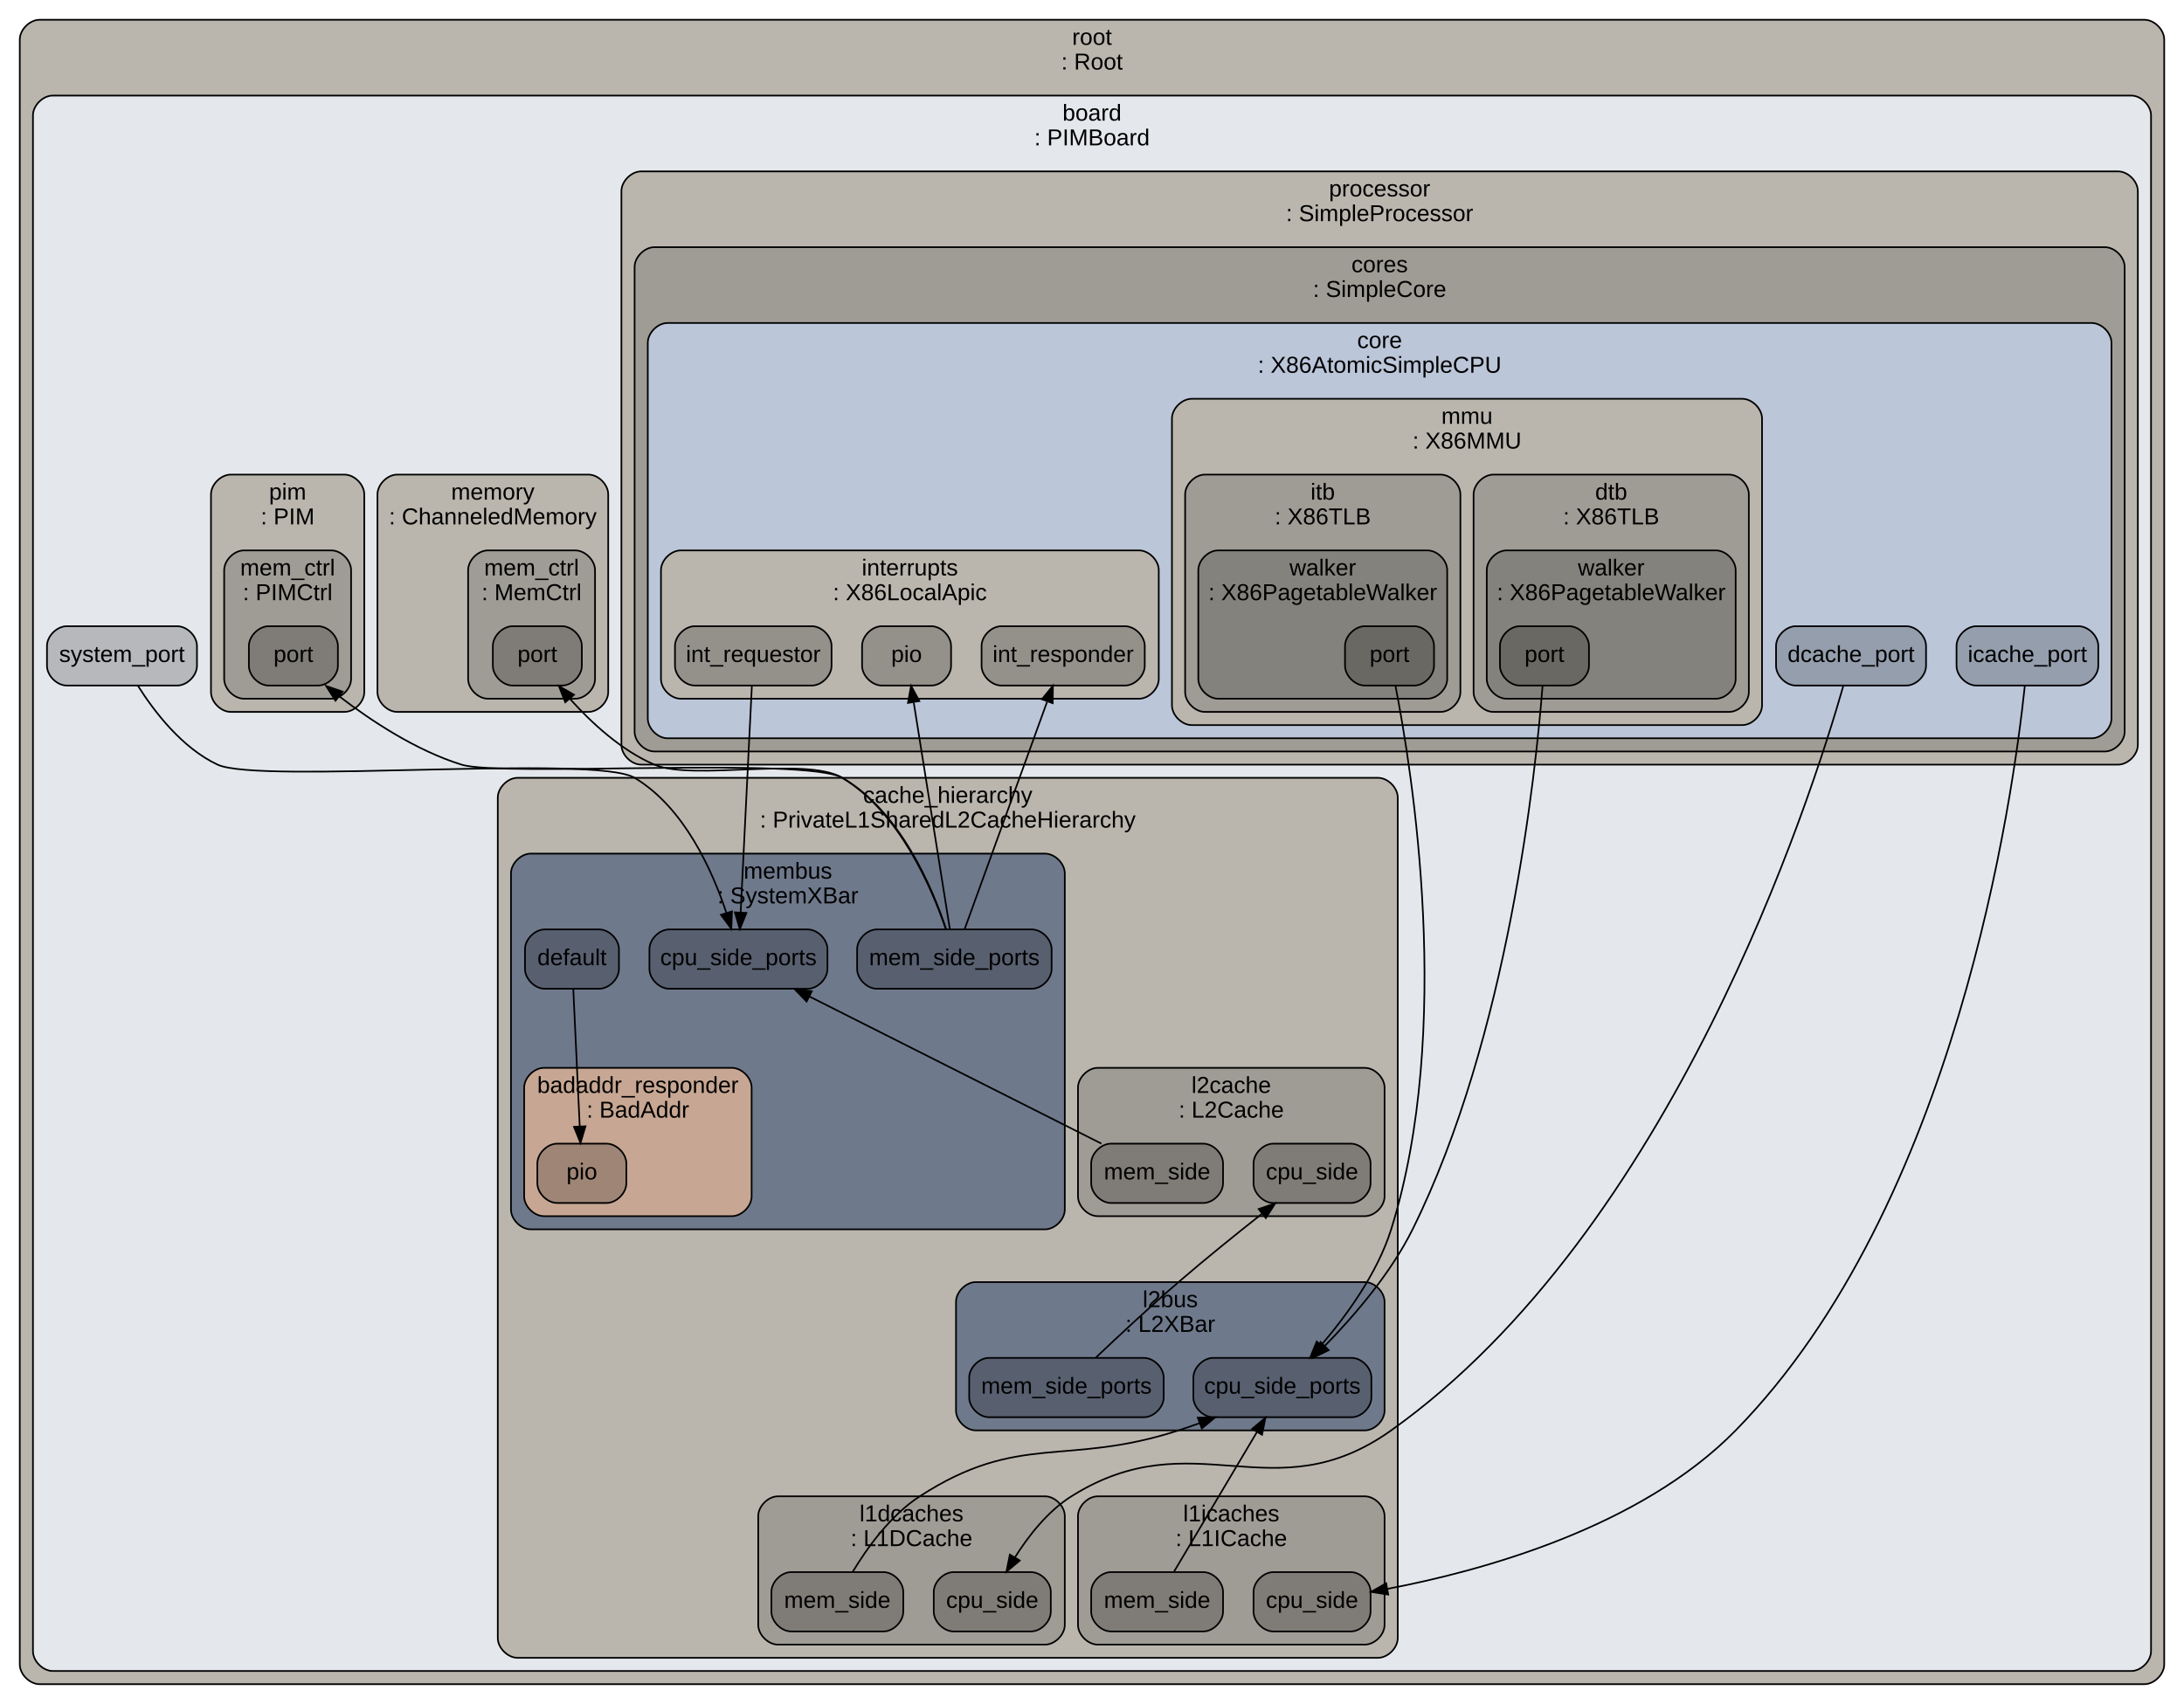
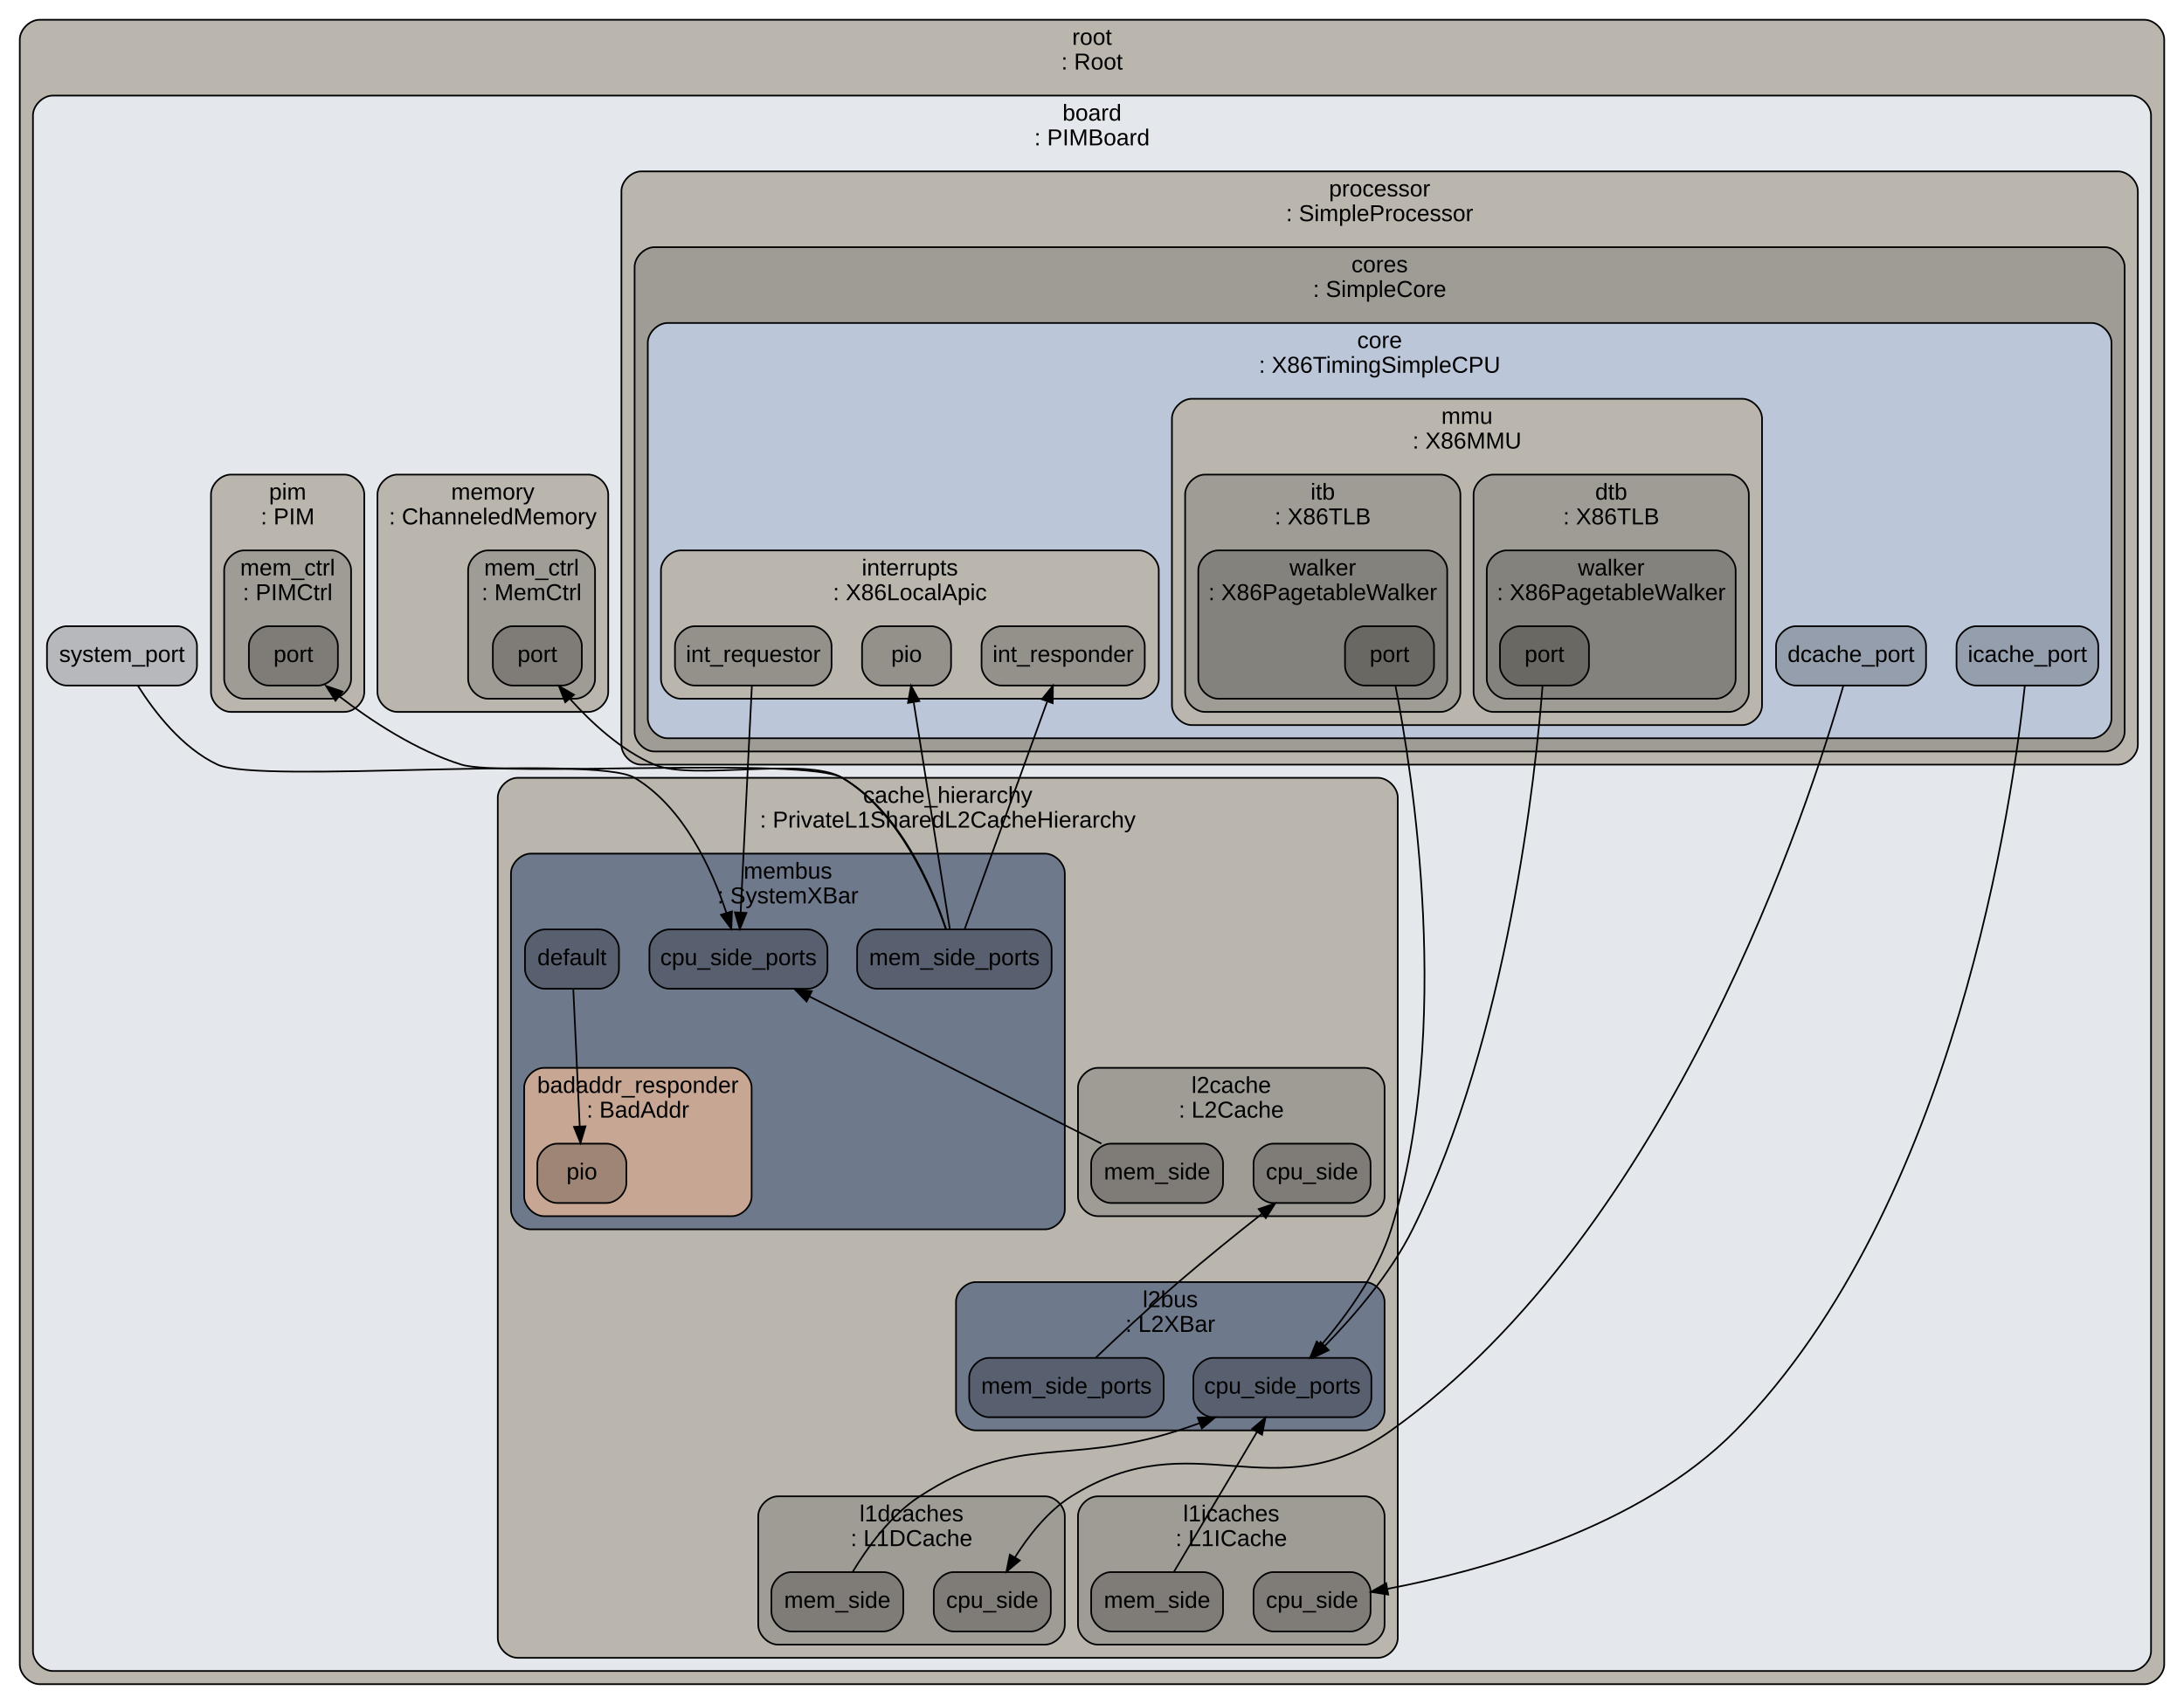
<svg xmlns="http://www.w3.org/2000/svg" xmlns:xlink="http://www.w3.org/1999/xlink" width="1325pt" height="1034pt" viewBox="0.00 0.00 1325.00 1034.00">
  <g id="graph0" class="graph" transform="scale(1 1) rotate(0) translate(4 1030)">
    <polygon fill="white" stroke="transparent" points="-4,4 -4,-1030 1321,-1030 1321,4 -4,4" />
    <g id="clust1" class="cluster">
      <g id="a_clust1">
        <a xlink:title="eventq_index=0&#10;full_system=false&#10;sim_quantum=0&#10;time_sync_enable=false&#10;time_sync_period=100000000000&#10;time_sync_spin_threshold=100000000">
          <path fill="#bab6ae" stroke="#000000" d="M20,-8C20,-8 1297,-8 1297,-8 1303,-8 1309,-14 1309,-20 1309,-20 1309,-1006 1309,-1006 1309,-1012 1303,-1018 1297,-1018 1297,-1018 20,-1018 20,-1018 14,-1018 8,-1012 8,-1006 8,-1006 8,-20 8,-20 8,-14 14,-8 20,-8" />
          <text text-anchor="middle" x="658.5" y="-1002.8" font-family="Arial" font-size="14.00" fill="#000000">root </text>
          <text text-anchor="middle" x="658.5" y="-987.8" font-family="Arial" font-size="14.00" fill="#000000">: Root</text>
        </a>
      </g>
    </g>
    <g id="clust2" class="cluster">
      <g id="a_clust2">
-         <a xlink:title="auto_unlink_shared_backstore=false&#10;cache_line_size=64&#10;eventq_index=0&#10;exit_on_work_items=true&#10;external_memory_ranges=&#10;init_param=0&#10;m5ops_base=4294901760&#10;mem_mode=atomic&#10;mem_ranges=0:3221225472 3221225472:6442450944&#10;memories=board.memory.mem_ctrl.dram board.pim.mem_ctrl.dram&#10;mmap_using_noreserve=false&#10;multi_thread=false&#10;&#10;um_work_ids=16&#10;&#13;eadfile=&#10;&#13;edirect_paths=&#10;shadow_rom_ranges=&#10;shared_backstore=&#10;symbolfile=&#10;thermal_components=&#10;thermal_model=Null&#10;work_begin_ckpt_count=0&#10;work_begin_cpu_id_exit=-1&#10;work_begin_exit_count=0&#10;work_cpus_ckpt_count=0&#10;work_end_ckpt_count=0&#10;work_end_exit_count=0&#10;work_item_id=-1&#10;workload=board.workload">
+         <a xlink:title="auto_unlink_shared_backstore=false&#10;cache_line_size=64&#10;eventq_index=0&#10;exit_on_work_items=true&#10;external_memory_ranges=&#10;init_param=0&#10;m5ops_base=4294901760&#10;mem_mode=timing&#10;mem_ranges=0:3221225472 3221225472:6442450944&#10;memories=board.memory.mem_ctrl.dram board.pim.mem_ctrl.dram&#10;mmap_using_noreserve=false&#10;multi_thread=false&#10;&#10;um_work_ids=16&#10;&#13;eadfile=&#10;&#13;edirect_paths=&#10;shadow_rom_ranges=&#10;shared_backstore=&#10;symbolfile=&#10;thermal_components=&#10;thermal_model=Null&#10;work_begin_ckpt_count=0&#10;work_begin_cpu_id_exit=-1&#10;work_begin_exit_count=0&#10;work_cpus_ckpt_count=0&#10;work_end_ckpt_count=0&#10;work_end_exit_count=0&#10;work_item_id=-1&#10;workload=board.workload">
          <path fill="#e4e7eb" stroke="#000000" d="M28,-16C28,-16 1289,-16 1289,-16 1295,-16 1301,-22 1301,-28 1301,-28 1301,-960 1301,-960 1301,-966 1295,-972 1289,-972 1289,-972 28,-972 28,-972 22,-972 16,-966 16,-960 16,-960 16,-28 16,-28 16,-22 22,-16 28,-16" />
          <text text-anchor="middle" x="658.5" y="-956.8" font-family="Arial" font-size="14.00" fill="#000000">board </text>
          <text text-anchor="middle" x="658.5" y="-941.8" font-family="Arial" font-size="14.00" fill="#000000">: PIMBoard</text>
        </a>
      </g>
    </g>
    <g id="clust6" class="cluster">
      <g id="a_clust6">
        <a xlink:title="eventq_index=0&#10;thermal_domain=Null">
          <path fill="#bab6ae" stroke="#000000" d="M385,-566C385,-566 1281,-566 1281,-566 1287,-566 1293,-572 1293,-578 1293,-578 1293,-914 1293,-914 1293,-920 1287,-926 1281,-926 1281,-926 385,-926 385,-926 379,-926 373,-920 373,-914 373,-914 373,-578 373,-578 373,-572 379,-566 385,-566" />
          <text text-anchor="middle" x="833" y="-910.8" font-family="Arial" font-size="14.00" fill="#000000">processor </text>
          <text text-anchor="middle" x="833" y="-895.8" font-family="Arial" font-size="14.00" fill="#000000">: SimpleProcessor</text>
        </a>
      </g>
    </g>
    <g id="clust7" class="cluster">
      <g id="a_clust7">
        <a xlink:title="eventq_index=0&#10;thermal_domain=Null">
          <path fill="#9f9c95" stroke="#000000" d="M393,-574C393,-574 1273,-574 1273,-574 1279,-574 1285,-580 1285,-586 1285,-586 1285,-868 1285,-868 1285,-874 1279,-880 1273,-880 1273,-880 393,-880 393,-880 387,-880 381,-874 381,-868 381,-868 381,-586 381,-586 381,-580 387,-574 393,-574" />
          <text text-anchor="middle" x="833" y="-864.8" font-family="Arial" font-size="14.00" fill="#000000">cores </text>
          <text text-anchor="middle" x="833" y="-849.8" font-family="Arial" font-size="14.00" fill="#000000">: SimpleCore</text>
        </a>
      </g>
    </g>
    <g id="clust8" class="cluster">
      <g id="a_clust8">
-         <a xlink:title="branchPred=Null&#10;checker=Null&#10;clk_domain=board.clk_domain&#10;cpu_id=0&#10;decoder=board.processor.cores.core.decoder&#10;do_checkpoint_insts=true&#10;do_statistics_insts=true&#10;eventq_index=0&#10;function_trace=false&#10;function_trace_start=0&#10;interrupts=board.processor.cores.core.interrupts&#10;isa=board.processor.cores.core.isa&#10;max_insts_all_threads=0&#10;max_insts_any_thread=0&#10;mmu=board.processor.cores.core.mmu&#10;&#10;umThreads=1&#10;power_gating_on_idle=false&#10;power_model=&#10;power_state=board.processor.cores.core.power_state&#10;progress_interval=0&#10;pwr_gating_latency=300&#10;simpoint_start_insts=&#10;simulate_data_stalls=false&#10;simulate_inst_stalls=false&#10;socket_id=0&#10;switched_out=false&#10;syscallRetryLatency=10000&#10;system=board&#10;tracer=board.processor.cores.core.tracer&#10;width=1&#10;workload=board.processor.cores.core.workload">
+         <a xlink:title="branchPred=Null&#10;checker=Null&#10;clk_domain=board.clk_domain&#10;cpu_id=0&#10;decoder=board.processor.cores.core.decoder&#10;do_checkpoint_insts=true&#10;do_statistics_insts=true&#10;eventq_index=0&#10;function_trace=false&#10;function_trace_start=0&#10;interrupts=board.processor.cores.core.interrupts&#10;isa=board.processor.cores.core.isa&#10;max_insts_all_threads=0&#10;max_insts_any_thread=0&#10;mmu=board.processor.cores.core.mmu&#10;&#10;umThreads=1&#10;power_gating_on_idle=false&#10;power_model=&#10;power_state=board.processor.cores.core.power_state&#10;progress_interval=0&#10;pwr_gating_latency=300&#10;simpoint_start_insts=&#10;socket_id=0&#10;switched_out=false&#10;syscallRetryLatency=10000&#10;system=board&#10;tracer=board.processor.cores.core.tracer&#10;workload=board.processor.cores.core.workload">
          <path fill="#bbc6d9" stroke="#000000" d="M401,-582C401,-582 1265,-582 1265,-582 1271,-582 1277,-588 1277,-594 1277,-594 1277,-822 1277,-822 1277,-828 1271,-834 1265,-834 1265,-834 401,-834 401,-834 395,-834 389,-828 389,-822 389,-822 389,-594 389,-594 389,-588 395,-582 401,-582" />
          <text text-anchor="middle" x="833" y="-818.8" font-family="Arial" font-size="14.00" fill="#000000">core </text>
-           <text text-anchor="middle" x="833" y="-803.8" font-family="Arial" font-size="14.00" fill="#000000">: X86AtomicSimpleCPU</text>
+           <text text-anchor="middle" x="833" y="-803.8" font-family="Arial" font-size="14.00" fill="#000000">: X86TimingSimpleCPU</text>
        </a>
      </g>
    </g>
    <g id="clust9" class="cluster">
      <g id="a_clust9">
        <a xlink:title="dtb=board.processor.cores.core.mmu.dtb&#10;eventq_index=0&#10;itb=board.processor.cores.core.mmu.itb">
          <path fill="#bab6ae" stroke="#000000" d="M719,-590C719,-590 1053,-590 1053,-590 1059,-590 1065,-596 1065,-602 1065,-602 1065,-776 1065,-776 1065,-782 1059,-788 1053,-788 1053,-788 719,-788 719,-788 713,-788 707,-782 707,-776 707,-776 707,-602 707,-602 707,-596 713,-590 719,-590" />
          <text text-anchor="middle" x="886" y="-772.8" font-family="Arial" font-size="14.00" fill="#000000">mmu </text>
          <text text-anchor="middle" x="886" y="-757.8" font-family="Arial" font-size="14.00" fill="#000000">: X86MMU</text>
        </a>
      </g>
    </g>
    <g id="clust10" class="cluster">
      <g id="a_clust10">
        <a xlink:title="entry_type=instruction&#10;eventq_index=0&#10;&#10;ext_level=Null&#10;size=64&#10;system=board&#10;walker=board.processor.cores.core.mmu.itb.walker">
          <path fill="#9f9c95" stroke="#000000" d="M727,-598C727,-598 870,-598 870,-598 876,-598 882,-604 882,-610 882,-610 882,-730 882,-730 882,-736 876,-742 870,-742 870,-742 727,-742 727,-742 721,-742 715,-736 715,-730 715,-730 715,-610 715,-610 715,-604 721,-598 727,-598" />
          <text text-anchor="middle" x="798.5" y="-726.8" font-family="Arial" font-size="14.00" fill="#000000">itb </text>
          <text text-anchor="middle" x="798.5" y="-711.8" font-family="Arial" font-size="14.00" fill="#000000">: X86TLB</text>
        </a>
      </g>
    </g>
    <g id="clust11" class="cluster">
      <g id="a_clust11">
        <a xlink:title="clk_domain=board.clk_domain&#10;eventq_index=0&#10;&#10;um_squash_per_cycle=4&#10;power_model=&#10;power_state=board.processor.cores.core.mmu.itb.walker.power_state&#10;system=board">
          <path fill="#84827c" stroke="#000000" d="M735,-606C735,-606 862,-606 862,-606 868,-606 874,-612 874,-618 874,-618 874,-684 874,-684 874,-690 868,-696 862,-696 862,-696 735,-696 735,-696 729,-696 723,-690 723,-684 723,-684 723,-618 723,-618 723,-612 729,-606 735,-606" />
          <text text-anchor="middle" x="798.5" y="-680.8" font-family="Arial" font-size="14.00" fill="#000000">walker </text>
          <text text-anchor="middle" x="798.5" y="-665.8" font-family="Arial" font-size="14.00" fill="#000000">: X86PagetableWalker</text>
        </a>
      </g>
    </g>
    <g id="clust13" class="cluster">
      <g id="a_clust13">
        <a xlink:title="entry_type=data&#10;eventq_index=0&#10;&#10;ext_level=Null&#10;size=64&#10;system=board&#10;walker=board.processor.cores.core.mmu.dtb.walker">
          <path fill="#9f9c95" stroke="#000000" d="M902,-598C902,-598 1045,-598 1045,-598 1051,-598 1057,-604 1057,-610 1057,-610 1057,-730 1057,-730 1057,-736 1051,-742 1045,-742 1045,-742 902,-742 902,-742 896,-742 890,-736 890,-730 890,-730 890,-610 890,-610 890,-604 896,-598 902,-598" />
          <text text-anchor="middle" x="973.5" y="-726.8" font-family="Arial" font-size="14.00" fill="#000000">dtb </text>
          <text text-anchor="middle" x="973.5" y="-711.8" font-family="Arial" font-size="14.00" fill="#000000">: X86TLB</text>
        </a>
      </g>
    </g>
    <g id="clust14" class="cluster">
      <g id="a_clust14">
        <a xlink:title="clk_domain=board.clk_domain&#10;eventq_index=0&#10;&#10;um_squash_per_cycle=4&#10;power_model=&#10;power_state=board.processor.cores.core.mmu.dtb.walker.power_state&#10;system=board">
          <path fill="#84827c" stroke="#000000" d="M910,-606C910,-606 1037,-606 1037,-606 1043,-606 1049,-612 1049,-618 1049,-618 1049,-684 1049,-684 1049,-690 1043,-696 1037,-696 1037,-696 910,-696 910,-696 904,-696 898,-690 898,-684 898,-684 898,-618 898,-618 898,-612 904,-606 910,-606" />
          <text text-anchor="middle" x="973.5" y="-680.8" font-family="Arial" font-size="14.00" fill="#000000">walker </text>
          <text text-anchor="middle" x="973.5" y="-665.8" font-family="Arial" font-size="14.00" fill="#000000">: X86PagetableWalker</text>
        </a>
      </g>
    </g>
    <g id="clust22" class="cluster">
      <g id="a_clust22">
        <a xlink:title="clk_domain=board.processor.cores.core.interrupts.clk_domain&#10;eventq_index=0&#10;int_latency=1000&#10;pio_latency=100000&#10;system=board">
          <path fill="#bab6ae" stroke="#000000" d="M409,-606C409,-606 687,-606 687,-606 693,-606 699,-612 699,-618 699,-618 699,-684 699,-684 699,-690 693,-696 687,-696 687,-696 409,-696 409,-696 403,-696 397,-690 397,-684 397,-684 397,-618 397,-618 397,-612 403,-606 409,-606" />
          <text text-anchor="middle" x="548" y="-680.8" font-family="Arial" font-size="14.00" fill="#000000">interrupts </text>
          <text text-anchor="middle" x="548" y="-665.8" font-family="Arial" font-size="14.00" fill="#000000">: X86LocalApic</text>
        </a>
      </g>
    </g>
    <g id="clust24" class="cluster">
      <g id="a_clust24">
        <a xlink:title="eventq_index=0&#10;thermal_domain=Null">
          <path fill="#bab6ae" stroke="#000000" d="M237,-598C237,-598 353,-598 353,-598 359,-598 365,-604 365,-610 365,-610 365,-730 365,-730 365,-736 359,-742 353,-742 353,-742 237,-742 237,-742 231,-742 225,-736 225,-730 225,-730 225,-610 225,-610 225,-604 231,-598 237,-598" />
          <text text-anchor="middle" x="295" y="-726.8" font-family="Arial" font-size="14.00" fill="#000000">memory </text>
          <text text-anchor="middle" x="295" y="-711.8" font-family="Arial" font-size="14.00" fill="#000000">: ChanneledMemory</text>
        </a>
      </g>
    </g>
    <g id="clust25" class="cluster">
      <g id="a_clust25">
        <a xlink:title="clk_domain=board.clk_domain&#10;command_window=10000&#10;disable_sanity_check=false&#10;dram=board.memory.mem_ctrl.dram&#10;eventq_index=0&#10;mem_sched_policy=frfcfs&#10;min_reads_per_switch=16&#10;min_writes_per_switch=16&#10;power_model=&#10;power_state=board.memory.mem_ctrl.power_state&#10;qos_policy=Null&#10;qos_priorities=1&#10;qos_priority_escalation=false&#10;qos_q_policy=fifo&#10;qos_requestors=               &#10;qos_syncro_scheduler=false&#10;qos_turnaround_policy=Null&#10;static_backend_latency=10000&#10;static_frontend_latency=10000&#10;system=board&#10;write_high_thresh_perc=85&#10;write_low_thresh_perc=50">
          <path fill="#9f9c95" stroke="#000000" d="M292,-606C292,-606 345,-606 345,-606 351,-606 357,-612 357,-618 357,-618 357,-684 357,-684 357,-690 351,-696 345,-696 345,-696 292,-696 292,-696 286,-696 280,-690 280,-684 280,-684 280,-618 280,-618 280,-612 286,-606 292,-606" />
          <text text-anchor="middle" x="318.5" y="-680.8" font-family="Arial" font-size="14.00" fill="#000000">mem_ctrl </text>
          <text text-anchor="middle" x="318.5" y="-665.8" font-family="Arial" font-size="14.00" fill="#000000">: MemCtrl</text>
        </a>
      </g>
    </g>
    <g id="clust29" class="cluster">
      <g id="a_clust29">
        <a xlink:title="eventq_index=0&#10;thermal_domain=Null">
          <path fill="#bab6ae" stroke="#000000" d="M310,-24C310,-24 832,-24 832,-24 838,-24 844,-30 844,-36 844,-36 844,-546 844,-546 844,-552 838,-558 832,-558 832,-558 310,-558 310,-558 304,-558 298,-552 298,-546 298,-546 298,-36 298,-36 298,-30 304,-24 310,-24" />
          <text text-anchor="middle" x="571" y="-542.8" font-family="Arial" font-size="14.00" fill="#000000">cache_hierarchy </text>
          <text text-anchor="middle" x="571" y="-527.8" font-family="Arial" font-size="14.00" fill="#000000">: PrivateL1SharedL2CacheHierarchy</text>
        </a>
      </g>
    </g>
    <g id="clust30" class="cluster">
      <g id="a_clust30">
        <a xlink:title="clk_domain=board.clk_domain&#10;eventq_index=0&#10;forward_latency=4&#10;frontend_latency=3&#10;header_latency=1&#10;max_outstanding_snoops=512&#10;max_routing_table_size=512&#10;point_of_coherency=true&#10;point_of_unification=true&#10;power_model=&#10;power_state=board.cache_hierarchy.membus.power_state&#10;&#13;esponse_latency=2&#10;snoop_filter=board.cache_hierarchy.membus.snoop_filter&#10;snoop_response_latency=4&#10;system=board&#10;use_default_range=false&#10;width=64">
          <path fill="#6f798c" stroke="#000000" d="M318,-284C318,-284 630,-284 630,-284 636,-284 642,-290 642,-296 642,-296 642,-500 642,-500 642,-506 636,-512 630,-512 630,-512 318,-512 318,-512 312,-512 306,-506 306,-500 306,-500 306,-296 306,-296 306,-290 312,-284 318,-284" />
          <text text-anchor="middle" x="474" y="-496.8" font-family="Arial" font-size="14.00" fill="#000000">membus </text>
          <text text-anchor="middle" x="474" y="-481.8" font-family="Arial" font-size="14.00" fill="#000000">: SystemXBar</text>
        </a>
      </g>
    </g>
    <g id="clust33" class="cluster">
      <g id="a_clust33">
        <a xlink:title="clk_domain=board.clk_domain&#10;eventq_index=0&#10;fake_mem=false&#10;pio_addr=0&#10;pio_latency=100000&#10;pio_size=8&#10;power_model=&#10;power_state=board.cache_hierarchy.membus.badaddr_responder.power_state&#10;&#13;et_bad_addr=true&#10;&#13;et_data16=65535&#10;&#13;et_data32=4294967295&#10;&#13;et_data64=18446744073709551615&#10;&#13;et_data8=255&#10;system=board&#10;update_data=false&#10;warn_access=">
          <path fill="#c7a793" stroke="#000000" d="M326,-292C326,-292 440,-292 440,-292 446,-292 452,-298 452,-304 452,-304 452,-370 452,-370 452,-376 446,-382 440,-382 440,-382 326,-382 326,-382 320,-382 314,-376 314,-370 314,-370 314,-304 314,-304 314,-298 320,-292 326,-292" />
          <text text-anchor="middle" x="383" y="-366.8" font-family="Arial" font-size="14.00" fill="#000000">badaddr_responder </text>
          <text text-anchor="middle" x="383" y="-351.8" font-family="Arial" font-size="14.00" fill="#000000">: BadAddr</text>
        </a>
      </g>
    </g>
    <g id="clust35" class="cluster">
      <g id="a_clust35">
        <a xlink:title="addr_ranges=0:18446744073709551615&#10;assoc=8&#10;clk_domain=board.clk_domain&#10;clusivity=mostly_incl&#10;compressor=Null&#10;data_latency=1&#10;demand_mshr_reserve=1&#10;eventq_index=0&#10;is_read_only=false&#10;max_miss_count=0&#10;move_contractions=true&#10;mshrs=16&#10;partitioning_manager=Null&#10;power_model=&#10;power_state=board.cache_hierarchy.l1icaches.power_state&#10;prefetcher=board.cache_hierarchy.l1icaches.prefetcher&#10;&#13;eplace_expansions=true&#10;&#13;eplacement_policy=board.cache_hierarchy.l1icaches.replacement_policy&#10;&#13;esponse_latency=1&#10;sequential_access=false&#10;size=16384&#10;system=board&#10;tag_latency=1&#10;tags=board.cache_hierarchy.l1icaches.tags&#10;tgts_per_mshr=20&#10;warmup_percentage=0&#10;write_allocator=Null&#10;write_buffers=8&#10;writeback_clean=false">
          <path fill="#9f9c95" stroke="#000000" d="M662,-32C662,-32 824,-32 824,-32 830,-32 836,-38 836,-44 836,-44 836,-110 836,-110 836,-116 830,-122 824,-122 824,-122 662,-122 662,-122 656,-122 650,-116 650,-110 650,-110 650,-44 650,-44 650,-38 656,-32 662,-32" />
          <text text-anchor="middle" x="743" y="-106.8" font-family="Arial" font-size="14.00" fill="#000000">l1icaches </text>
          <text text-anchor="middle" x="743" y="-91.8" font-family="Arial" font-size="14.00" fill="#000000">: L1ICache</text>
        </a>
      </g>
    </g>
    <g id="clust45" class="cluster">
      <g id="a_clust45">
        <a xlink:title="addr_ranges=0:18446744073709551615&#10;assoc=8&#10;clk_domain=board.clk_domain&#10;clusivity=mostly_incl&#10;compressor=Null&#10;data_latency=1&#10;demand_mshr_reserve=1&#10;eventq_index=0&#10;is_read_only=false&#10;max_miss_count=0&#10;move_contractions=true&#10;mshrs=16&#10;partitioning_manager=Null&#10;power_model=&#10;power_state=board.cache_hierarchy.l1dcaches.power_state&#10;prefetcher=board.cache_hierarchy.l1dcaches.prefetcher&#10;&#13;eplace_expansions=true&#10;&#13;eplacement_policy=board.cache_hierarchy.l1dcaches.replacement_policy&#10;&#13;esponse_latency=1&#10;sequential_access=false&#10;size=16384&#10;system=board&#10;tag_latency=1&#10;tags=board.cache_hierarchy.l1dcaches.tags&#10;tgts_per_mshr=20&#10;warmup_percentage=0&#10;write_allocator=Null&#10;write_buffers=8&#10;writeback_clean=false">
          <path fill="#9f9c95" stroke="#000000" d="M468,-32C468,-32 630,-32 630,-32 636,-32 642,-38 642,-44 642,-44 642,-110 642,-110 642,-116 636,-122 630,-122 630,-122 468,-122 468,-122 462,-122 456,-116 456,-110 456,-110 456,-44 456,-44 456,-38 462,-32 468,-32" />
          <text text-anchor="middle" x="549" y="-106.8" font-family="Arial" font-size="14.00" fill="#000000">l1dcaches </text>
          <text text-anchor="middle" x="549" y="-91.8" font-family="Arial" font-size="14.00" fill="#000000">: L1DCache</text>
        </a>
      </g>
    </g>
    <g id="clust55" class="cluster">
      <g id="a_clust55">
        <a xlink:title="clk_domain=board.clk_domain&#10;eventq_index=0&#10;forward_latency=0&#10;frontend_latency=1&#10;header_latency=1&#10;max_outstanding_snoops=512&#10;max_routing_table_size=512&#10;point_of_coherency=false&#10;point_of_unification=true&#10;power_model=&#10;power_state=board.cache_hierarchy.l2bus.power_state&#10;&#13;esponse_latency=1&#10;snoop_filter=board.cache_hierarchy.l2bus.snoop_filter&#10;snoop_response_latency=1&#10;system=board&#10;use_default_range=false&#10;width=32">
          <path fill="#6f798c" stroke="#000000" d="M588,-162C588,-162 824,-162 824,-162 830,-162 836,-168 836,-174 836,-174 836,-240 836,-240 836,-246 830,-252 824,-252 824,-252 588,-252 588,-252 582,-252 576,-246 576,-240 576,-240 576,-174 576,-174 576,-168 582,-162 588,-162" />
          <text text-anchor="middle" x="706" y="-236.8" font-family="Arial" font-size="14.00" fill="#000000">l2bus </text>
          <text text-anchor="middle" x="706" y="-221.8" font-family="Arial" font-size="14.00" fill="#000000">: L2XBar</text>
        </a>
      </g>
    </g>
    <g id="clust58" class="cluster">
      <g id="a_clust58">
        <a xlink:title="addr_ranges=0:18446744073709551615&#10;assoc=16&#10;clk_domain=board.clk_domain&#10;clusivity=mostly_incl&#10;compressor=Null&#10;data_latency=10&#10;demand_mshr_reserve=1&#10;eventq_index=0&#10;is_read_only=false&#10;max_miss_count=0&#10;move_contractions=true&#10;mshrs=20&#10;partitioning_manager=Null&#10;power_model=&#10;power_state=board.cache_hierarchy.l2cache.power_state&#10;prefetcher=board.cache_hierarchy.l2cache.prefetcher&#10;&#13;eplace_expansions=true&#10;&#13;eplacement_policy=board.cache_hierarchy.l2cache.replacement_policy&#10;&#13;esponse_latency=1&#10;sequential_access=false&#10;size=262144&#10;system=board&#10;tag_latency=10&#10;tags=board.cache_hierarchy.l2cache.tags&#10;tgts_per_mshr=12&#10;warmup_percentage=0&#10;write_allocator=Null&#10;write_buffers=8&#10;writeback_clean=false">
          <path fill="#9f9c95" stroke="#000000" d="M662,-292C662,-292 824,-292 824,-292 830,-292 836,-298 836,-304 836,-304 836,-370 836,-370 836,-376 830,-382 824,-382 824,-382 662,-382 662,-382 656,-382 650,-376 650,-370 650,-370 650,-304 650,-304 650,-298 656,-292 662,-292" />
          <text text-anchor="middle" x="743" y="-366.8" font-family="Arial" font-size="14.00" fill="#000000">l2cache </text>
          <text text-anchor="middle" x="743" y="-351.8" font-family="Arial" font-size="14.00" fill="#000000">: L2Cache</text>
        </a>
      </g>
    </g>
    <g id="clust68" class="cluster">
      <g id="a_clust68">
        <a xlink:title="eventq_index=0&#10;thermal_domain=Null">
          <path fill="#bab6ae" stroke="#000000" d="M136,-598C136,-598 205,-598 205,-598 211,-598 217,-604 217,-610 217,-610 217,-730 217,-730 217,-736 211,-742 205,-742 205,-742 136,-742 136,-742 130,-742 124,-736 124,-730 124,-730 124,-610 124,-610 124,-604 130,-598 136,-598" />
          <text text-anchor="middle" x="170.5" y="-726.8" font-family="Arial" font-size="14.00" fill="#000000">pim </text>
          <text text-anchor="middle" x="170.5" y="-711.8" font-family="Arial" font-size="14.00" fill="#000000">: PIM</text>
        </a>
      </g>
    </g>
    <g id="clust69" class="cluster">
      <g id="a_clust69">
        <a xlink:title="clk_domain=board.clk_domain&#10;command_window=10000&#10;disable_sanity_check=false&#10;dram=board.pim.mem_ctrl.dram&#10;eventq_index=0&#10;mem_sched_policy=frfcfs&#10;min_reads_per_switch=16&#10;min_writes_per_switch=16&#10;power_model=&#10;power_state=board.pim.mem_ctrl.power_state&#10;qos_policy=Null&#10;qos_priorities=1&#10;qos_priority_escalation=false&#10;qos_q_policy=fifo&#10;qos_requestors=               &#10;qos_syncro_scheduler=false&#10;qos_turnaround_policy=Null&#10;static_backend_latency=10000&#10;static_frontend_latency=10000&#10;system=board&#10;write_high_thresh_perc=85&#10;write_low_thresh_perc=50">
          <path fill="#9f9c95" stroke="#000000" d="M144,-606C144,-606 197,-606 197,-606 203,-606 209,-612 209,-618 209,-618 209,-684 209,-684 209,-690 203,-696 197,-696 197,-696 144,-696 144,-696 138,-696 132,-690 132,-684 132,-684 132,-618 132,-618 132,-612 138,-606 144,-606" />
          <text text-anchor="middle" x="170.5" y="-680.8" font-family="Arial" font-size="14.00" fill="#000000">mem_ctrl </text>
          <text text-anchor="middle" x="170.5" y="-665.8" font-family="Arial" font-size="14.00" fill="#000000">: PIMCtrl</text>
        </a>
      </g>
    </g>
    <g id="node1" class="node">
      <path fill="#b6b8bc" stroke="#000000" d="M103.5,-650C103.5,-650 36.5,-650 36.5,-650 30.5,-650 24.5,-644 24.5,-638 24.5,-638 24.5,-626 24.5,-626 24.5,-620 30.5,-614 36.5,-614 36.5,-614 103.5,-614 103.5,-614 109.5,-614 115.5,-620 115.5,-626 115.5,-626 115.5,-638 115.5,-638 115.5,-644 109.5,-650 103.5,-650" />
      <text text-anchor="middle" x="70" y="-628.3" font-family="Arial" font-size="14.00" fill="#000000">system_port</text>
    </g>
    <g id="node10" class="node">
      <path fill="#586070" stroke="#000000" d="M486,-466C486,-466 402,-466 402,-466 396,-466 390,-460 390,-454 390,-454 390,-442 390,-442 390,-436 396,-430 402,-430 402,-430 486,-430 486,-430 492,-430 498,-436 498,-442 498,-442 498,-454 498,-454 498,-460 492,-466 486,-466" />
      <text text-anchor="middle" x="444" y="-444.3" font-family="Arial" font-size="14.00" fill="#000000">cpu_side_ports</text>
    </g>
    <g id="edge1" class="edge">
      <path fill="none" stroke="black" d="M79.66,-613.86C89.55,-598.22 106.49,-576.05 128,-566 153.48,-554.1 356.86,-572.44 381,-558 410.97,-540.07 428.07,-502.06 436.69,-476.02" />
      <polygon fill="black" stroke="black" points="440.07,-476.94 439.69,-466.35 433.38,-474.87 440.07,-476.94" />
    </g>
    <g id="node2" class="node">
      <path fill="#959ead" stroke="#000000" d="M1257,-650C1257,-650 1195,-650 1195,-650 1189,-650 1183,-644 1183,-638 1183,-638 1183,-626 1183,-626 1183,-620 1189,-614 1195,-614 1195,-614 1257,-614 1257,-614 1263,-614 1269,-620 1269,-626 1269,-626 1269,-638 1269,-638 1269,-644 1263,-650 1257,-650" />
      <text text-anchor="middle" x="1226" y="-628.3" font-family="Arial" font-size="14.00" fill="#000000">icache_port</text>
    </g>
    <g id="node14" class="node">
      <path fill="#7f7c77" stroke="#000000" d="M815.5,-76C815.5,-76 768.5,-76 768.5,-76 762.5,-76 756.5,-70 756.5,-64 756.5,-64 756.5,-52 756.5,-52 756.5,-46 762.5,-40 768.5,-40 768.5,-40 815.5,-40 815.5,-40 821.5,-40 827.5,-46 827.5,-52 827.5,-52 827.5,-64 827.5,-64 827.5,-70 821.5,-76 815.5,-76" />
      <text text-anchor="middle" x="792" y="-54.3" font-family="Arial" font-size="14.00" fill="#000000">cpu_side</text>
    </g>
    <g id="edge2" class="edge">
      <path fill="none" stroke="black" d="M1224.43,-613.9C1217.41,-546.83 1183,-298.75 1049,-162 991.04,-102.85 894.7,-76.67 837.89,-65.87" />
      <polygon fill="black" stroke="black" points="838.22,-62.37 827.76,-64.02 836.97,-69.26 838.22,-62.37" />
    </g>
    <g id="node3" class="node">
      <path fill="#959ead" stroke="#000000" d="M1152.5,-650C1152.5,-650 1085.5,-650 1085.5,-650 1079.5,-650 1073.5,-644 1073.5,-638 1073.5,-638 1073.5,-626 1073.5,-626 1073.5,-620 1079.5,-614 1085.5,-614 1085.5,-614 1152.5,-614 1152.5,-614 1158.5,-614 1164.5,-620 1164.5,-626 1164.5,-626 1164.5,-638 1164.5,-638 1164.5,-644 1158.5,-650 1152.5,-650" />
      <text text-anchor="middle" x="1119" y="-628.3" font-family="Arial" font-size="14.00" fill="#000000">dcache_port</text>
    </g>
    <g id="node16" class="node">
      <path fill="#7f7c77" stroke="#000000" d="M621.5,-76C621.5,-76 574.5,-76 574.5,-76 568.5,-76 562.5,-70 562.5,-64 562.5,-64 562.5,-52 562.5,-52 562.5,-46 568.5,-40 574.5,-40 574.5,-40 621.5,-40 621.5,-40 627.5,-40 633.5,-46 633.5,-52 633.5,-52 633.5,-64 633.5,-64 633.5,-70 627.5,-76 621.5,-76" />
      <text text-anchor="middle" x="598" y="-54.3" font-family="Arial" font-size="14.00" fill="#000000">cpu_side</text>
    </g>
    <g id="edge3" class="edge">
      <path fill="none" stroke="black" d="M1114.35,-613.91C1094.56,-544.73 1010.56,-283.44 840,-162 768.29,-110.94 720.52,-168.88 646,-122 631.63,-112.96 619.95,-97.98 611.71,-84.89" />
      <polygon fill="black" stroke="black" points="614.69,-83.04 606.57,-76.23 608.67,-86.62 614.69,-83.04" />
    </g>
    <g id="node4" class="node">
      <path fill="#6a6863" stroke="#000000" d="M854,-650C854,-650 824,-650 824,-650 818,-650 812,-644 812,-638 812,-638 812,-626 812,-626 812,-620 818,-614 824,-614 824,-614 854,-614 854,-614 860,-614 866,-620 866,-626 866,-626 866,-638 866,-638 866,-644 860,-650 854,-650" />
      <text text-anchor="middle" x="839" y="-628.3" font-family="Arial" font-size="14.00" fill="#000000">port</text>
    </g>
    <g id="node18" class="node">
      <path fill="#586070" stroke="#000000" d="M816,-206C816,-206 732,-206 732,-206 726,-206 720,-200 720,-194 720,-194 720,-182 720,-182 720,-176 726,-170 732,-170 732,-170 816,-170 816,-170 822,-170 828,-176 828,-182 828,-182 828,-194 828,-194 828,-200 822,-206 816,-206" />
      <text text-anchor="middle" x="774" y="-184.3" font-family="Arial" font-size="14.00" fill="#000000">cpu_side_ports</text>
    </g>
    <g id="edge4" class="edge">
      <path fill="none" stroke="black" d="M842.6,-613.85C852.68,-562.37 878,-405.3 840,-284 831.67,-257.41 812.98,-231.74 797.61,-213.8" />
      <polygon fill="black" stroke="black" points="800.07,-211.3 790.83,-206.12 794.83,-215.93 800.07,-211.3" />
    </g>
    <g id="node5" class="node">
      <path fill="#6a6863" stroke="#000000" d="M948,-650C948,-650 918,-650 918,-650 912,-650 906,-644 906,-638 906,-638 906,-626 906,-626 906,-620 912,-614 918,-614 918,-614 948,-614 948,-614 954,-614 960,-620 960,-626 960,-626 960,-638 960,-638 960,-644 954,-650 948,-650" />
      <text text-anchor="middle" x="933" y="-628.3" font-family="Arial" font-size="14.00" fill="#000000">port</text>
    </g>
    <g id="edge5" class="edge">
      <path fill="none" stroke="black" d="M931.85,-613.81C927.79,-561.58 911.07,-401.16 853,-284 839.66,-257.09 817.29,-231.2 799.75,-213.27" />
      <polygon fill="black" stroke="black" points="802.11,-210.68 792.57,-206.09 797.16,-215.63 802.11,-210.68" />
    </g>
    <g id="node6" class="node">
      <path fill="#94918b" stroke="#000000" d="M488.5,-650C488.5,-650 417.5,-650 417.5,-650 411.5,-650 405.5,-644 405.5,-638 405.5,-638 405.5,-626 405.5,-626 405.5,-620 411.5,-614 417.5,-614 417.5,-614 488.5,-614 488.5,-614 494.5,-614 500.5,-620 500.5,-626 500.5,-626 500.5,-638 500.5,-638 500.5,-644 494.5,-650 488.5,-650" />
      <text text-anchor="middle" x="453" y="-628.3" font-family="Arial" font-size="14.00" fill="#000000">int_requestor</text>
    </g>
    <g id="edge6" class="edge">
      <path fill="none" stroke="black" d="M452.15,-613.88C450.59,-582.31 447.25,-514.67 445.36,-476.57" />
      <polygon fill="black" stroke="black" points="448.84,-476.02 444.85,-466.21 441.85,-476.37 448.84,-476.02" />
    </g>
    <g id="node7" class="node">
      <path fill="#94918b" stroke="#000000" d="M678.5,-650C678.5,-650 603.5,-650 603.5,-650 597.5,-650 591.5,-644 591.5,-638 591.5,-638 591.5,-626 591.5,-626 591.5,-620 597.5,-614 603.5,-614 603.5,-614 678.5,-614 678.5,-614 684.5,-614 690.5,-620 690.5,-626 690.5,-626 690.5,-638 690.5,-638 690.5,-644 684.5,-650 678.5,-650" />
      <text text-anchor="middle" x="641" y="-628.3" font-family="Arial" font-size="14.00" fill="#000000">int_responder</text>
    </g>
    <g id="node11" class="node">
      <path fill="#586070" stroke="#000000" d="M622,-466C622,-466 528,-466 528,-466 522,-466 516,-460 516,-454 516,-454 516,-442 516,-442 516,-436 522,-430 528,-430 528,-430 622,-430 622,-430 628,-430 634,-436 634,-442 634,-442 634,-454 634,-454 634,-460 628,-466 622,-466" />
      <text text-anchor="middle" x="575" y="-444.3" font-family="Arial" font-size="14.00" fill="#000000">mem_side_ports</text>
    </g>
    <g id="edge7" class="edge">
      <path fill="none" stroke="black" d="M631.22,-604.03C617.45,-566.07 592.76,-497.98 581.24,-466.21" />
      <polygon fill="black" stroke="black" points="628.09,-605.67 634.79,-613.88 634.67,-603.28 628.09,-605.67" />
    </g>
    <g id="node8" class="node">
      <path fill="#94918b" stroke="#000000" d="M561,-650C561,-650 531,-650 531,-650 525,-650 519,-644 519,-638 519,-638 519,-626 519,-626 519,-620 525,-614 531,-614 531,-614 561,-614 561,-614 567,-614 573,-620 573,-626 573,-626 573,-638 573,-638 573,-644 567,-650 561,-650" />
      <text text-anchor="middle" x="546" y="-628.3" font-family="Arial" font-size="14.00" fill="#000000">pio</text>
    </g>
    <g id="edge8" class="edge">
      <path fill="none" stroke="black" d="M550.38,-603.54C556.44,-565.49 567.22,-497.85 572.26,-466.21" />
      <polygon fill="black" stroke="black" points="546.85,-603.45 548.73,-613.88 553.76,-604.55 546.85,-603.45" />
    </g>
    <g id="node9" class="node">
      <path fill="#7f7c77" stroke="#000000" d="M337,-650C337,-650 307,-650 307,-650 301,-650 295,-644 295,-638 295,-638 295,-626 295,-626 295,-620 301,-614 307,-614 307,-614 337,-614 337,-614 343,-614 349,-620 349,-626 349,-626 349,-638 349,-638 349,-644 343,-650 337,-650" />
      <text text-anchor="middle" x="322" y="-628.3" font-family="Arial" font-size="14.00" fill="#000000">port</text>
    </g>
    <g id="edge9" class="edge">
      <path fill="none" stroke="black" d="M341.68,-606.03C354.59,-591.62 372.79,-574.68 393,-566 416.33,-555.98 485.24,-571.09 507,-558 541.59,-537.19 561.26,-491.32 569.82,-466.23" />
      <polygon fill="black" stroke="black" points="338.94,-603.84 335.07,-613.7 344.25,-608.41 338.94,-603.84" />
    </g>
    <g id="node21" class="node">
      <path fill="#7f7c77" stroke="#000000" d="M726,-336C726,-336 670,-336 670,-336 664,-336 658,-330 658,-324 658,-324 658,-312 658,-312 658,-306 664,-300 670,-300 670,-300 726,-300 726,-300 732,-300 738,-306 738,-312 738,-312 738,-324 738,-324 738,-330 732,-336 726,-336" />
      <text text-anchor="middle" x="698" y="-314.3" font-family="Arial" font-size="14.00" fill="#000000">mem_side</text>
    </g>
    <g id="edge10" class="edge">
      <path fill="none" stroke="black" d="M486.95,-425.36C536.95,-400.16 618.5,-359.06 664.21,-336.03" />
      <polygon fill="black" stroke="black" points="485.35,-422.24 477.99,-429.87 488.5,-428.5 485.35,-422.24" />
    </g>
    <g id="node12" class="node">
      <path fill="#586070" stroke="#000000" d="M359.5,-466C359.5,-466 326.5,-466 326.5,-466 320.5,-466 314.5,-460 314.5,-454 314.5,-454 314.5,-442 314.5,-442 314.5,-436 320.5,-430 326.5,-430 326.5,-430 359.5,-430 359.5,-430 365.5,-430 371.5,-436 371.5,-442 371.5,-442 371.5,-454 371.5,-454 371.5,-460 365.5,-466 359.5,-466" />
      <text text-anchor="middle" x="343" y="-444.3" font-family="Arial" font-size="14.00" fill="#000000">default</text>
    </g>
    <g id="node13" class="node">
      <path fill="#9f8575" stroke="#000000" d="M364,-336C364,-336 334,-336 334,-336 328,-336 322,-330 322,-324 322,-324 322,-312 322,-312 322,-306 328,-300 334,-300 334,-300 364,-300 364,-300 370,-300 376,-306 376,-312 376,-312 376,-324 376,-324 376,-330 370,-336 364,-336" />
      <text text-anchor="middle" x="349" y="-314.3" font-family="Arial" font-size="14.00" fill="#000000">pio</text>
    </g>
    <g id="edge11" class="edge">
      <path fill="none" stroke="black" d="M343.81,-429.74C344.81,-408.36 346.53,-371.69 347.71,-346.44" />
      <polygon fill="black" stroke="black" points="351.21,-346.55 348.18,-336.4 344.22,-346.22 351.21,-346.55" />
    </g>
    <g id="node15" class="node">
      <path fill="#7f7c77" stroke="#000000" d="M726,-76C726,-76 670,-76 670,-76 664,-76 658,-70 658,-64 658,-64 658,-52 658,-52 658,-46 664,-40 670,-40 670,-40 726,-40 726,-40 732,-40 738,-46 738,-52 738,-52 738,-64 738,-64 738,-70 732,-76 726,-76" />
      <text text-anchor="middle" x="698" y="-54.3" font-family="Arial" font-size="14.00" fill="#000000">mem_side</text>
    </g>
    <g id="node17" class="node">
      <path fill="#7f7c77" stroke="#000000" d="M532,-76C532,-76 476,-76 476,-76 470,-76 464,-70 464,-64 464,-64 464,-52 464,-52 464,-46 470,-40 476,-40 476,-40 532,-40 532,-40 538,-40 544,-46 544,-52 544,-52 544,-64 544,-64 544,-70 538,-76 532,-76" />
      <text text-anchor="middle" x="504" y="-54.3" font-family="Arial" font-size="14.00" fill="#000000">mem_side</text>
    </g>
    <g id="edge12" class="edge">
      <path fill="none" stroke="black" d="M758.6,-161.06C743.62,-135.83 721.29,-98.22 708.33,-76.4" />
      <polygon fill="black" stroke="black" points="755.64,-162.93 763.75,-169.74 761.65,-159.35 755.64,-162.93" />
    </g>
    <g id="edge13" class="edge">
      <path fill="none" stroke="black" d="M723.86,-166.44C719.54,-164.87 715.21,-163.36 711,-162 642.51,-139.79 614.44,-161.14 554,-122 536.19,-110.46 521.9,-90.42 513.23,-76.03" />
      <polygon fill="black" stroke="black" points="722.68,-169.73 733.27,-169.96 725.13,-163.18 722.68,-169.73" />
    </g>
    <g id="node19" class="node">
      <path fill="#586070" stroke="#000000" d="M690,-206C690,-206 596,-206 596,-206 590,-206 584,-200 584,-194 584,-194 584,-182 584,-182 584,-176 590,-170 596,-170 596,-170 690,-170 690,-170 696,-170 702,-176 702,-182 702,-182 702,-194 702,-194 702,-200 696,-206 690,-206" />
      <text text-anchor="middle" x="643" y="-184.3" font-family="Arial" font-size="14.00" fill="#000000">mem_side_ports</text>
    </g>
    <g id="node20" class="node">
      <path fill="#7f7c77" stroke="#000000" d="M815.5,-336C815.5,-336 768.5,-336 768.5,-336 762.5,-336 756.5,-330 756.5,-324 756.5,-324 756.5,-312 756.5,-312 756.5,-306 762.5,-300 768.5,-300 768.5,-300 815.5,-300 815.5,-300 821.5,-300 827.5,-306 827.5,-312 827.5,-312 827.5,-324 827.5,-324 827.5,-330 821.5,-336 815.5,-336" />
      <text text-anchor="middle" x="792" y="-314.3" font-family="Arial" font-size="14.00" fill="#000000">cpu_side</text>
    </g>
    <g id="edge14" class="edge">
      <path fill="none" stroke="black" d="M761.51,-293.37C746.15,-281.25 727.36,-266.11 711,-252 693.57,-236.97 674.4,-219.07 660.86,-206.2" />
      <polygon fill="black" stroke="black" points="759.62,-296.34 769.65,-299.76 763.95,-290.83 759.62,-296.34" />
    </g>
    <g id="node22" class="node">
      <path fill="#7f7c77" stroke="#000000" d="M189,-650C189,-650 159,-650 159,-650 153,-650 147,-644 147,-638 147,-638 147,-626 147,-626 147,-620 153,-614 159,-614 159,-614 189,-614 189,-614 195,-614 201,-620 201,-626 201,-626 201,-638 201,-638 201,-644 195,-650 189,-650" />
      <text text-anchor="middle" x="174" y="-628.3" font-family="Arial" font-size="14.00" fill="#000000">port</text>
    </g>
    <g id="edge15" class="edge">
      <path fill="none" stroke="black" d="M201.92,-607.37C221.34,-592.48 248.57,-574.51 276,-566 300.53,-558.39 484.76,-570.85 507,-558 541.96,-537.81 561.48,-491.68 569.91,-466.39" />
      <polygon fill="black" stroke="black" points="199.53,-604.8 193.84,-613.74 203.86,-610.3 199.53,-604.8" />
    </g>
  </g>
</svg>
